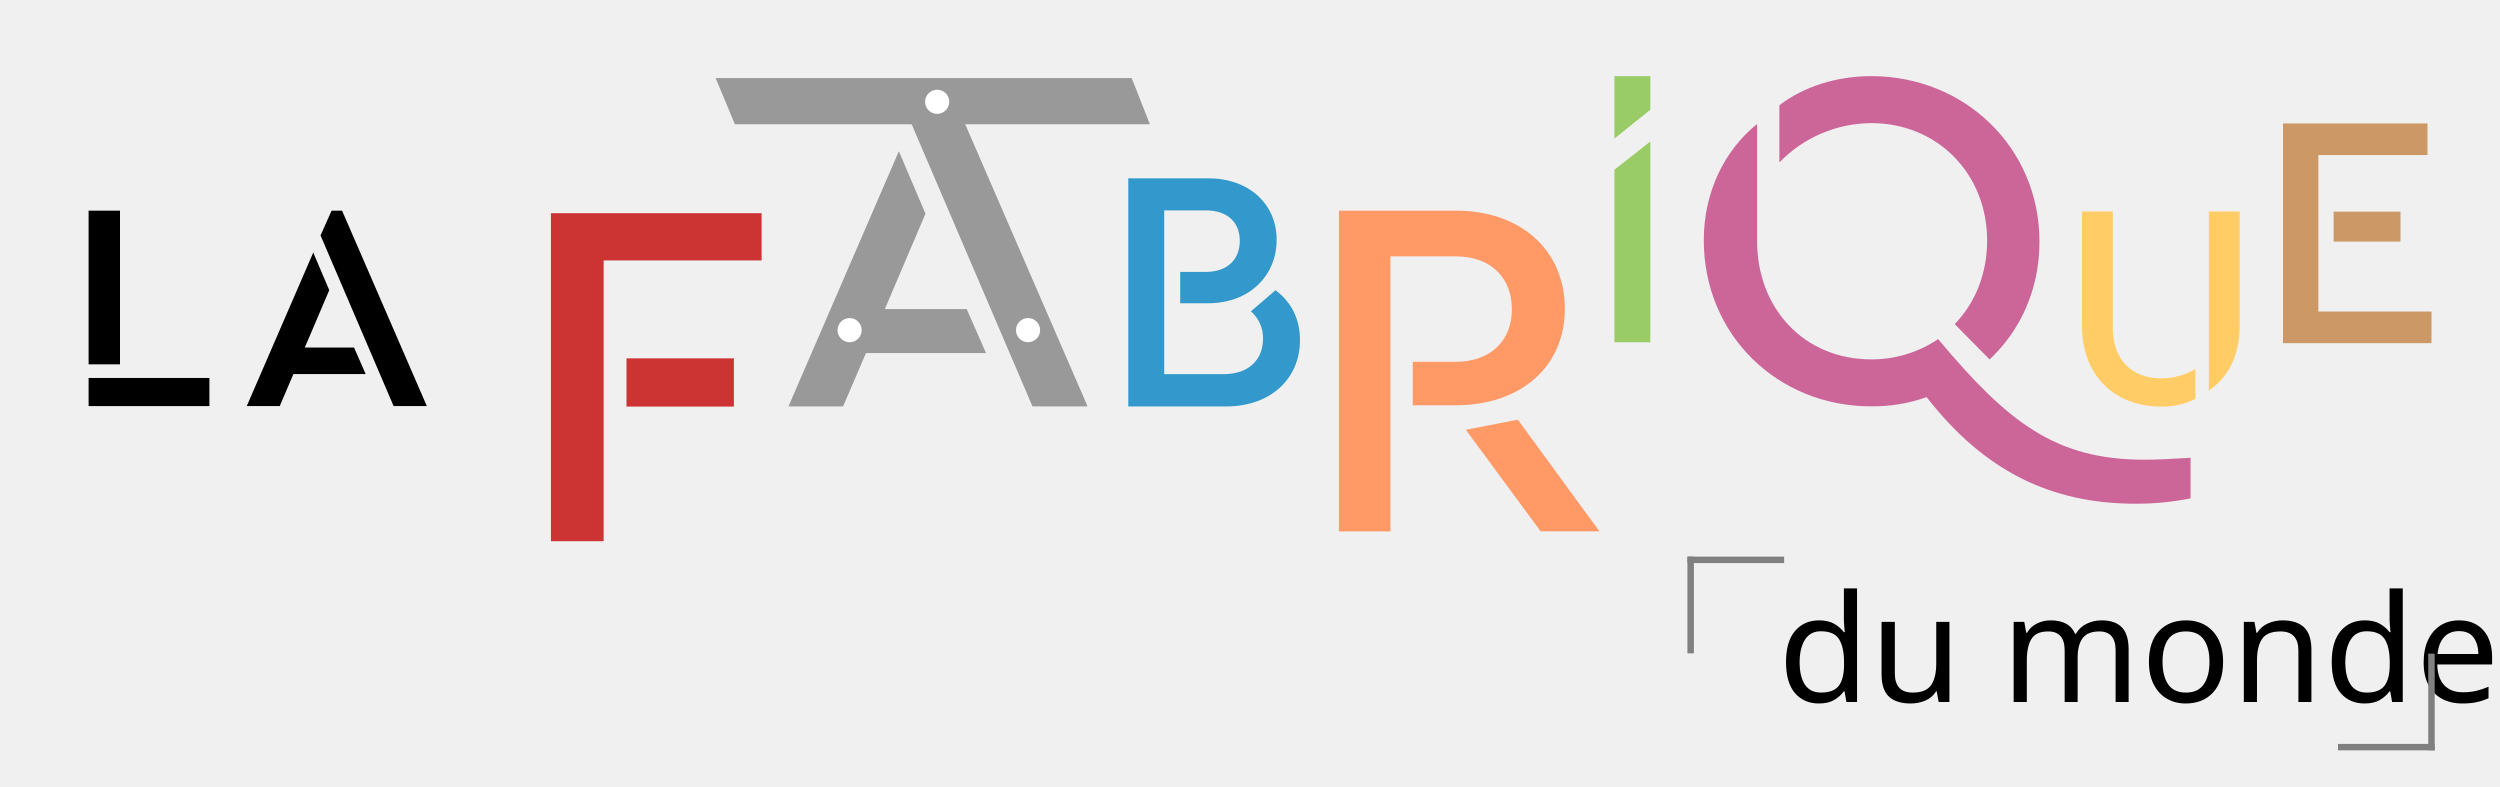
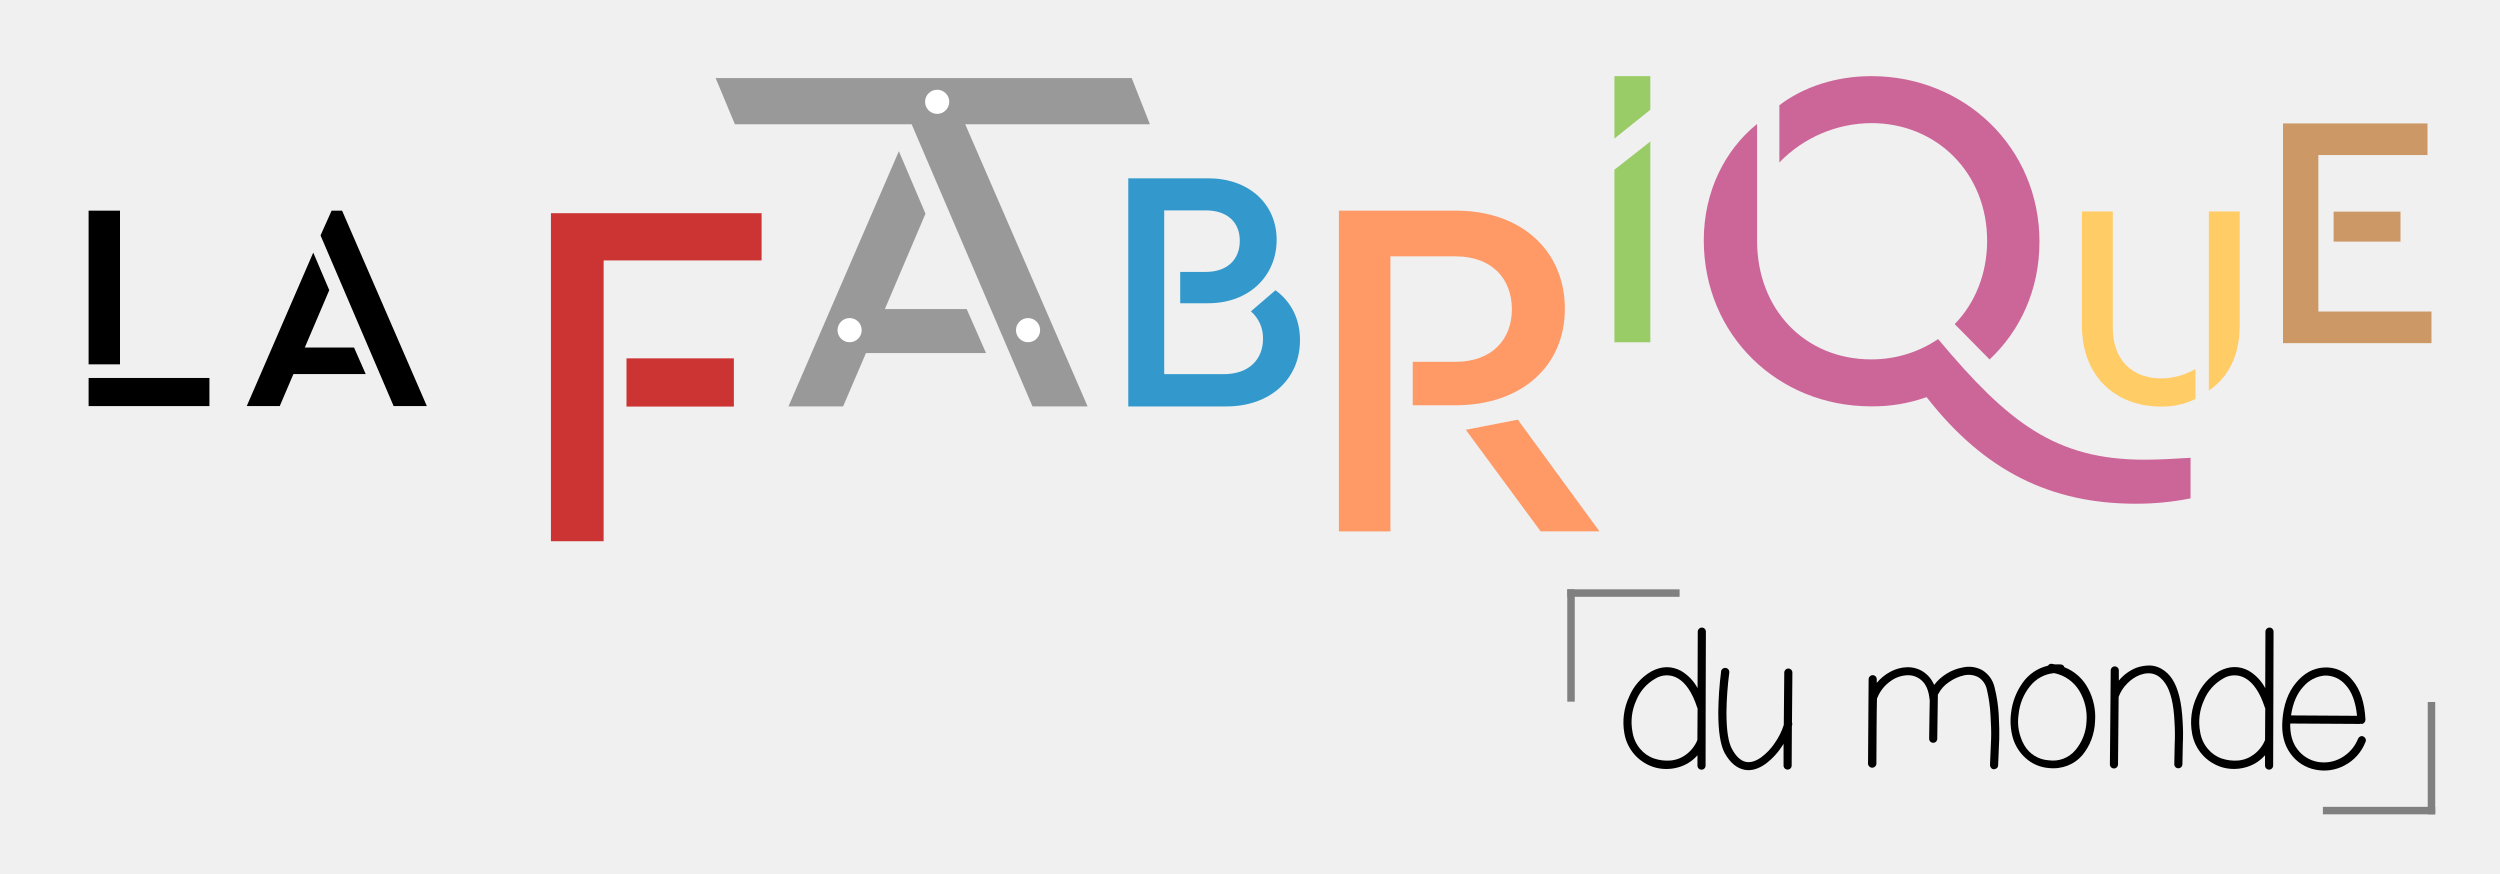
- <svg xmlns="http://www.w3.org/2000/svg" id="Calque_1" data-name="Calque 1" viewBox="0 0 985 310">
+ <svg xmlns="http://www.w3.org/2000/svg" id="Calque_1" data-name="Calque 1" viewBox="0 0 985 344">
  <defs>
-     <style>.cls-1{fill:#c33;}.cls-2{fill:#39c;}.cls-3{fill:#f96;}.cls-4{fill:#c69;}.cls-5{fill:#fc6;}.cls-6{fill:#c96;}.cls-7{fill:#999;}.cls-8{fill:#fff;}.cls-9{fill:#9c6;}.cls-10{font-size:58.89px;font-family:Simplicity;}.cls-11{fill:none;stroke:gray;stroke-linecap:square;stroke-miterlimit:10;stroke-width:2.54px;}</style>
+     <style>.cls-1{fill:#c33;}.cls-2{fill:#39c;}.cls-3{fill:#f96;}.cls-4{fill:#c69;}.cls-5{fill:#fc6;}.cls-6{fill:#c96;}.cls-7{fill:#999;}.cls-8{fill:#fff;}.cls-9{fill:#9c6;}.cls-10{fill:none;stroke:gray;stroke-linecap:square;stroke-miterlimit:10;stroke-width:2.95px;}</style>
  </defs>
  <path d="M47.28,143.55H34.91V83H47.28v60.56ZM82.51,160H34.91V148.92h47.6V160Z" />
  <path d="M123.42,99.52l6.31,14.8-9.64,22.61h19.4l4.59,10.44H115.61L110.22,160h-13Zm2.87-6.77L130.65,83h4.13l33.4,77H155.09Z" />
  <path class="cls-1" d="M217.07,84h83v18.61H237.83V213.24H217.07V84Zm29.77,57.19h42.3v19h-42.3v-19Z" />
  <path class="cls-2" d="M512.2,134c0,15.11-11.44,26.14-29.13,26.14H444.54V70.25H476c16.06,0,27,10.08,27,24.23s-10.75,25-27,25H465V107.14H475c8.85,0,13.48-5.17,13.48-12.25s-4.63-12-13.48-12H458.7v64.53h23.41c9.94,0,15.52-5.72,15.52-14a13.89,13.89,0,0,0-4.77-10.75l9.67-8.31C508.93,119,512.2,125.93,512.2,134Z" />
  <path class="cls-3" d="M527.53,83h46.14c25.65,0,42.88,15.7,42.88,38.67,0,22.78-17.33,38-43,38H556.62V142.55h16.85c14.36,0,22.21-8.81,22.21-20.68,0-12.06-7.85-20.87-22.21-20.87H547.82V209.36H527.53V83Zm50,86.34,20.48-4,32.16,44H607Z" />
  <path class="cls-4" d="M863.08,180.37v16a109.78,109.78,0,0,1-21.56,2.1c-33.2,0-59.54-12.6-82.44-42a63,63,0,0,1-21.95,3.63c-36.64,0-65.84-28.05-65.84-65.45,0-19.27,8.4-35.68,21-45.8v46c0,27.1,18.89,46.75,45,46.75a46.72,46.72,0,0,0,26.33-8c27.48,32.82,46.18,47.52,81.29,47.52C850.3,181.13,856.6,180.75,863.08,180.37ZM701.07,64V41.45C710.62,34.2,723.4,30,737.33,30c36.64,0,66.22,28.05,66.22,65.26,0,18.89-7.63,35.11-19.65,46.37L770.15,127.7c8-8.2,12.78-19.84,12.78-32.82,0-26.72-19.84-46.37-45.61-46.37A50.8,50.8,0,0,0,701.07,64Z" />
  <path class="cls-5" d="M820.28,128.31v-45h12.15v45.84c0,12.61,7.56,19.94,19.14,19.94A27.05,27.05,0,0,0,865,145.39v11.8a29.49,29.49,0,0,1-13.52,3C833,160.17,820.28,147.79,820.28,128.31Zm50-45h12.15v45c0,12.26-4.81,20.63-12.15,25.56V83.28Z" />
  <path class="cls-6" d="M899.5,48.63h56.93V61.09h-43v61.65H958V135.2H899.5V48.63Zm19.94,34.76H945.8v11.8H919.44V83.39Z" />
  <path class="cls-7" d="M354.15,59.58l10.49,24.61-16,37.57h32.23l7.63,17.36H341.18l-9,21H310.66Zm4.77-11.25,7.25-16.21H373l55.51,128H406.8Z" />
  <polygon class="cls-7" points="453.06 48.95 289.54 48.95 281.96 30.76 445.89 30.76 453.06 48.95" />
  <circle class="cls-8" cx="369.24" cy="40.11" r="4.76" />
  <circle class="cls-8" cx="334.75" cy="130.08" r="4.76" />
  <circle class="cls-8" cx="405.05" cy="130.08" r="4.76" />
  <path class="cls-9" d="M636.08,66.87l14.15-11.12v79.1H636.08v-68Z" />
  <polygon class="cls-9" points="650.23 43.24 636.08 54.59 636.08 30 650.23 30 650.23 43.24" />
-   <text class="cls-10" transform="translate(700.46 276.58)">du monde</text>
-   <line class="cls-11" x1="666.12" y1="220.58" x2="666.12" y2="256.15" />
-   <line class="cls-11" x1="701.68" y1="220.58" x2="666.12" y2="220.58" />
-   <line class="cls-11" x1="958" y1="294.37" x2="958" y2="258.8" />
-   <line class="cls-11" x1="922.44" y1="294.37" x2="958" y2="294.37" />
+   <path d="M668.84,271.13q0.08-13.86.08-22.27a1.6,1.6,0,0,1,3.2,0q0,8.81-.08,26.39T672,301.66a1.6,1.6,0,0,1-3.2,0v-4.08a15.47,15.47,0,0,1-7.81,4.81,17,17,0,0,1-8.89,0A16.94,16.94,0,0,1,640,288.92a24.08,24.08,0,0,1,1.88-14.42,20.7,20.7,0,0,1,8.69-9.93q6.09-3.28,11.78-.24A17.43,17.43,0,0,1,668.84,271.13Zm-0.16,7.61q-2.89-8.89-7.85-11.62a8.57,8.57,0,0,0-8.73.32,17.24,17.24,0,0,0-7.37,8.41,20.63,20.63,0,0,0-1.52,12.58,13.31,13.31,0,0,0,3,6.61,12.27,12.27,0,0,0,5.49,3.81,16.33,16.33,0,0,0,6.41.8,11.93,11.93,0,0,0,6.21-2.36,13.29,13.29,0,0,0,4.45-5.73q0-5,.08-12.5Z" />
+   <path d="M681.34,265a134.2,134.2,0,0,0-1.12,15.7q0,10.58,2.24,14.5,2.4,4.41,5.53,5,2.64,0.48,5.85-1.76a22.06,22.06,0,0,0,5.45-5.73,26.18,26.18,0,0,0,3.52-7.09Q703,270.9,703,265a1.6,1.6,0,0,1,3.2,0q0,6-.16,19.63a1.4,1.4,0,0,1,.08,1L706,286q-0.08,9.77-.08,15.62a1.6,1.6,0,0,1-3.2,0v-8.57a27.34,27.34,0,0,1-7,7.85q-4.33,3.12-8.33,2.4-4.65-.88-7.85-6.57Q677,292,677,280.67a142,142,0,0,1,1.12-16.18,1.5,1.5,0,0,1,.6-1,1.6,1.6,0,0,1,1.2-.32,1.54,1.54,0,0,1,1.08.6A1.66,1.66,0,0,1,681.34,265Z" />
+   <path d="M736,300.85q0-5.53.12-16.62t0.12-16.62a1.6,1.6,0,0,1,3.2,0v1.44a17.59,17.59,0,0,1,5.49-4.44,14.53,14.53,0,0,1,6.37-1.72,11.16,11.16,0,0,1,6.37,1.72,11.53,11.53,0,0,1,4.37,5.25,18.35,18.35,0,0,1,5-4.48,18,18,0,0,1,6.25-2.4,11,11,0,0,1,7.61,1,10.65,10.65,0,0,1,5,7,56.74,56.74,0,0,1,1.6,10.57q0.32,6.17.2,9.49t-0.44,10.53a1.36,1.36,0,0,1-.52,1.08,1.76,1.76,0,0,1-1.16.44,1.36,1.36,0,0,1-1.08-.52,1.75,1.75,0,0,1-.44-1.16q0.32-7.13.44-10.49t-0.24-9.13a57.66,57.66,0,0,0-1.4-10,7.51,7.51,0,0,0-3.44-5,8.24,8.24,0,0,0-5.53-.72,16.25,16.25,0,0,0-6,2.68,12.38,12.38,0,0,0-4.21,4.69,1,1,0,0,1-.16.24q0,2.72-.12,8.53t-0.12,8.85a1.6,1.6,0,0,1-3.2,0q0-2.88.12-8.25t0.12-7a0.69,0.69,0,0,1-.08-0.32q-0.48-4.89-2.92-7.21a7.86,7.86,0,0,0-5.81-2.24,12.05,12.05,0,0,0-6.73,2.4,14.43,14.43,0,0,0-5,6.25,2.11,2.11,0,0,1-.24.48q-0.08,1.12-.16,10.85t-0.08,14.78A1.6,1.6,0,0,1,736,300.85Z" />
+   <path d="M813.36,262.88a17.9,17.9,0,0,1,9.45,8.57,23.48,23.48,0,0,1,2.64,12.74A22.71,22.71,0,0,1,824,291.4a21.48,21.48,0,0,1-3.56,6.13,14.29,14.29,0,0,1-5.69,4.08,15.65,15.65,0,0,1-7.53,1,15.34,15.34,0,0,1-9.21-4,17.16,17.16,0,0,1-5-8.09,24.49,24.49,0,0,1-.64-9.69A25.4,25.4,0,0,1,796.93,269a16.78,16.78,0,0,1,10-6.73,1.41,1.41,0,0,1,1.52-.72,10.1,10.1,0,0,0,1.36.24,13.63,13.63,0,0,1,2.08,0A1.49,1.49,0,0,1,813.36,262.88Zm-4,2.32a13.6,13.6,0,0,0-9.53,5.17,20.65,20.65,0,0,0-4.49,11,18.79,18.79,0,0,0,2.24,12.26,11.91,11.91,0,0,0,9.69,5.93,11.48,11.48,0,0,0,10.33-3.88,18.74,18.74,0,0,0,4.49-11.5,20.32,20.32,0,0,0-2.88-12.06A15,15,0,0,0,809.35,265.21Z" />
+   <path d="M834.74,274.58q-0.24,24.59-.24,26.6a1.6,1.6,0,0,1-3.2,0q0-2,.24-26.6V274q0.08-5.53.08-9.85a1.6,1.6,0,0,1,3.2,0v4A17.06,17.06,0,0,1,842,263a16.49,16.49,0,0,1,4.93-.8,9.62,9.62,0,0,1,4.77,1.36,12.37,12.37,0,0,1,4.16,4q3.53,5.37,4.09,16.66a77.83,77.83,0,0,1,.08,9q-0.16,7.73-.16,7.89a1.6,1.6,0,0,1-3.2,0q0-.16.16-7.77a78,78,0,0,0-.08-9q-0.48-10.41-3.61-15.06-3.77-5.61-10-3.36a14.05,14.05,0,0,0-5,3.36A14.32,14.32,0,0,0,834.74,274.58Z" />
+   <path d="M892.5,271.13q0.08-13.86.08-22.27a1.6,1.6,0,0,1,3.2,0q0,8.81-.08,26.39t-0.08,26.39a1.6,1.6,0,0,1-3.2,0v-4.08a15.47,15.47,0,0,1-7.81,4.81,17,17,0,0,1-8.89,0,16.94,16.94,0,0,1-12.06-13.5,24.08,24.08,0,0,1,1.88-14.42,20.7,20.7,0,0,1,8.69-9.93q6.09-3.28,11.78-.24A17.43,17.43,0,0,1,892.5,271.13Zm-0.16,7.61q-2.89-8.89-7.85-11.62a8.57,8.57,0,0,0-8.73.32,17.24,17.24,0,0,0-7.37,8.41,20.63,20.63,0,0,0-1.52,12.58,13.31,13.31,0,0,0,3,6.61,12.27,12.27,0,0,0,5.49,3.81,16.33,16.33,0,0,0,6.41.8,11.93,11.93,0,0,0,6.21-2.36,13.29,13.29,0,0,0,4.45-5.73q0-5,.08-12.5Z" />
+   <path d="M929.91,285.15v0.08l-27.56-.16q-0.16,6.33,2.88,10.21a12.82,12.82,0,0,0,7.69,4.85,13.79,13.79,0,0,0,9.37-1.44,14.94,14.94,0,0,0,6.81-7.69,1.62,1.62,0,0,1,.84-0.84,1.36,1.36,0,0,1,1.2,0,1.78,1.78,0,0,1,.88.88,1.36,1.36,0,0,1,0,1.24,17.51,17.51,0,0,1-8.25,9.29,17,17,0,0,1-11.46,1.68,15.61,15.61,0,0,1-9.85-6.33q-3.77-5.13-3.2-13,0.64-9.21,5.37-14.9T915.65,263a13.11,13.11,0,0,1,11.21,5q4.64,5.45,5.13,15.54a1.75,1.75,0,0,1-.44,1.16,1.36,1.36,0,0,1-1.08.52A1.75,1.75,0,0,1,929.91,285.15Zm-27.24-3.28,26,0.16q-0.8-8.17-4.49-12.14a10.35,10.35,0,0,0-8.33-3.72,12.56,12.56,0,0,0-8.37,4.41Q903.72,274.66,902.67,281.87Z" />
+   <line class="cls-10" x1="618.98" y1="233.67" x2="618.98" y2="274.98" />
+   <line class="cls-10" x1="660.29" y1="233.67" x2="618.98" y2="233.67" />
+   <line class="cls-10" x1="958" y1="319.37" x2="958" y2="278.06" />
+   <line class="cls-10" x1="916.69" y1="319.37" x2="958" y2="319.37" />
</svg>
